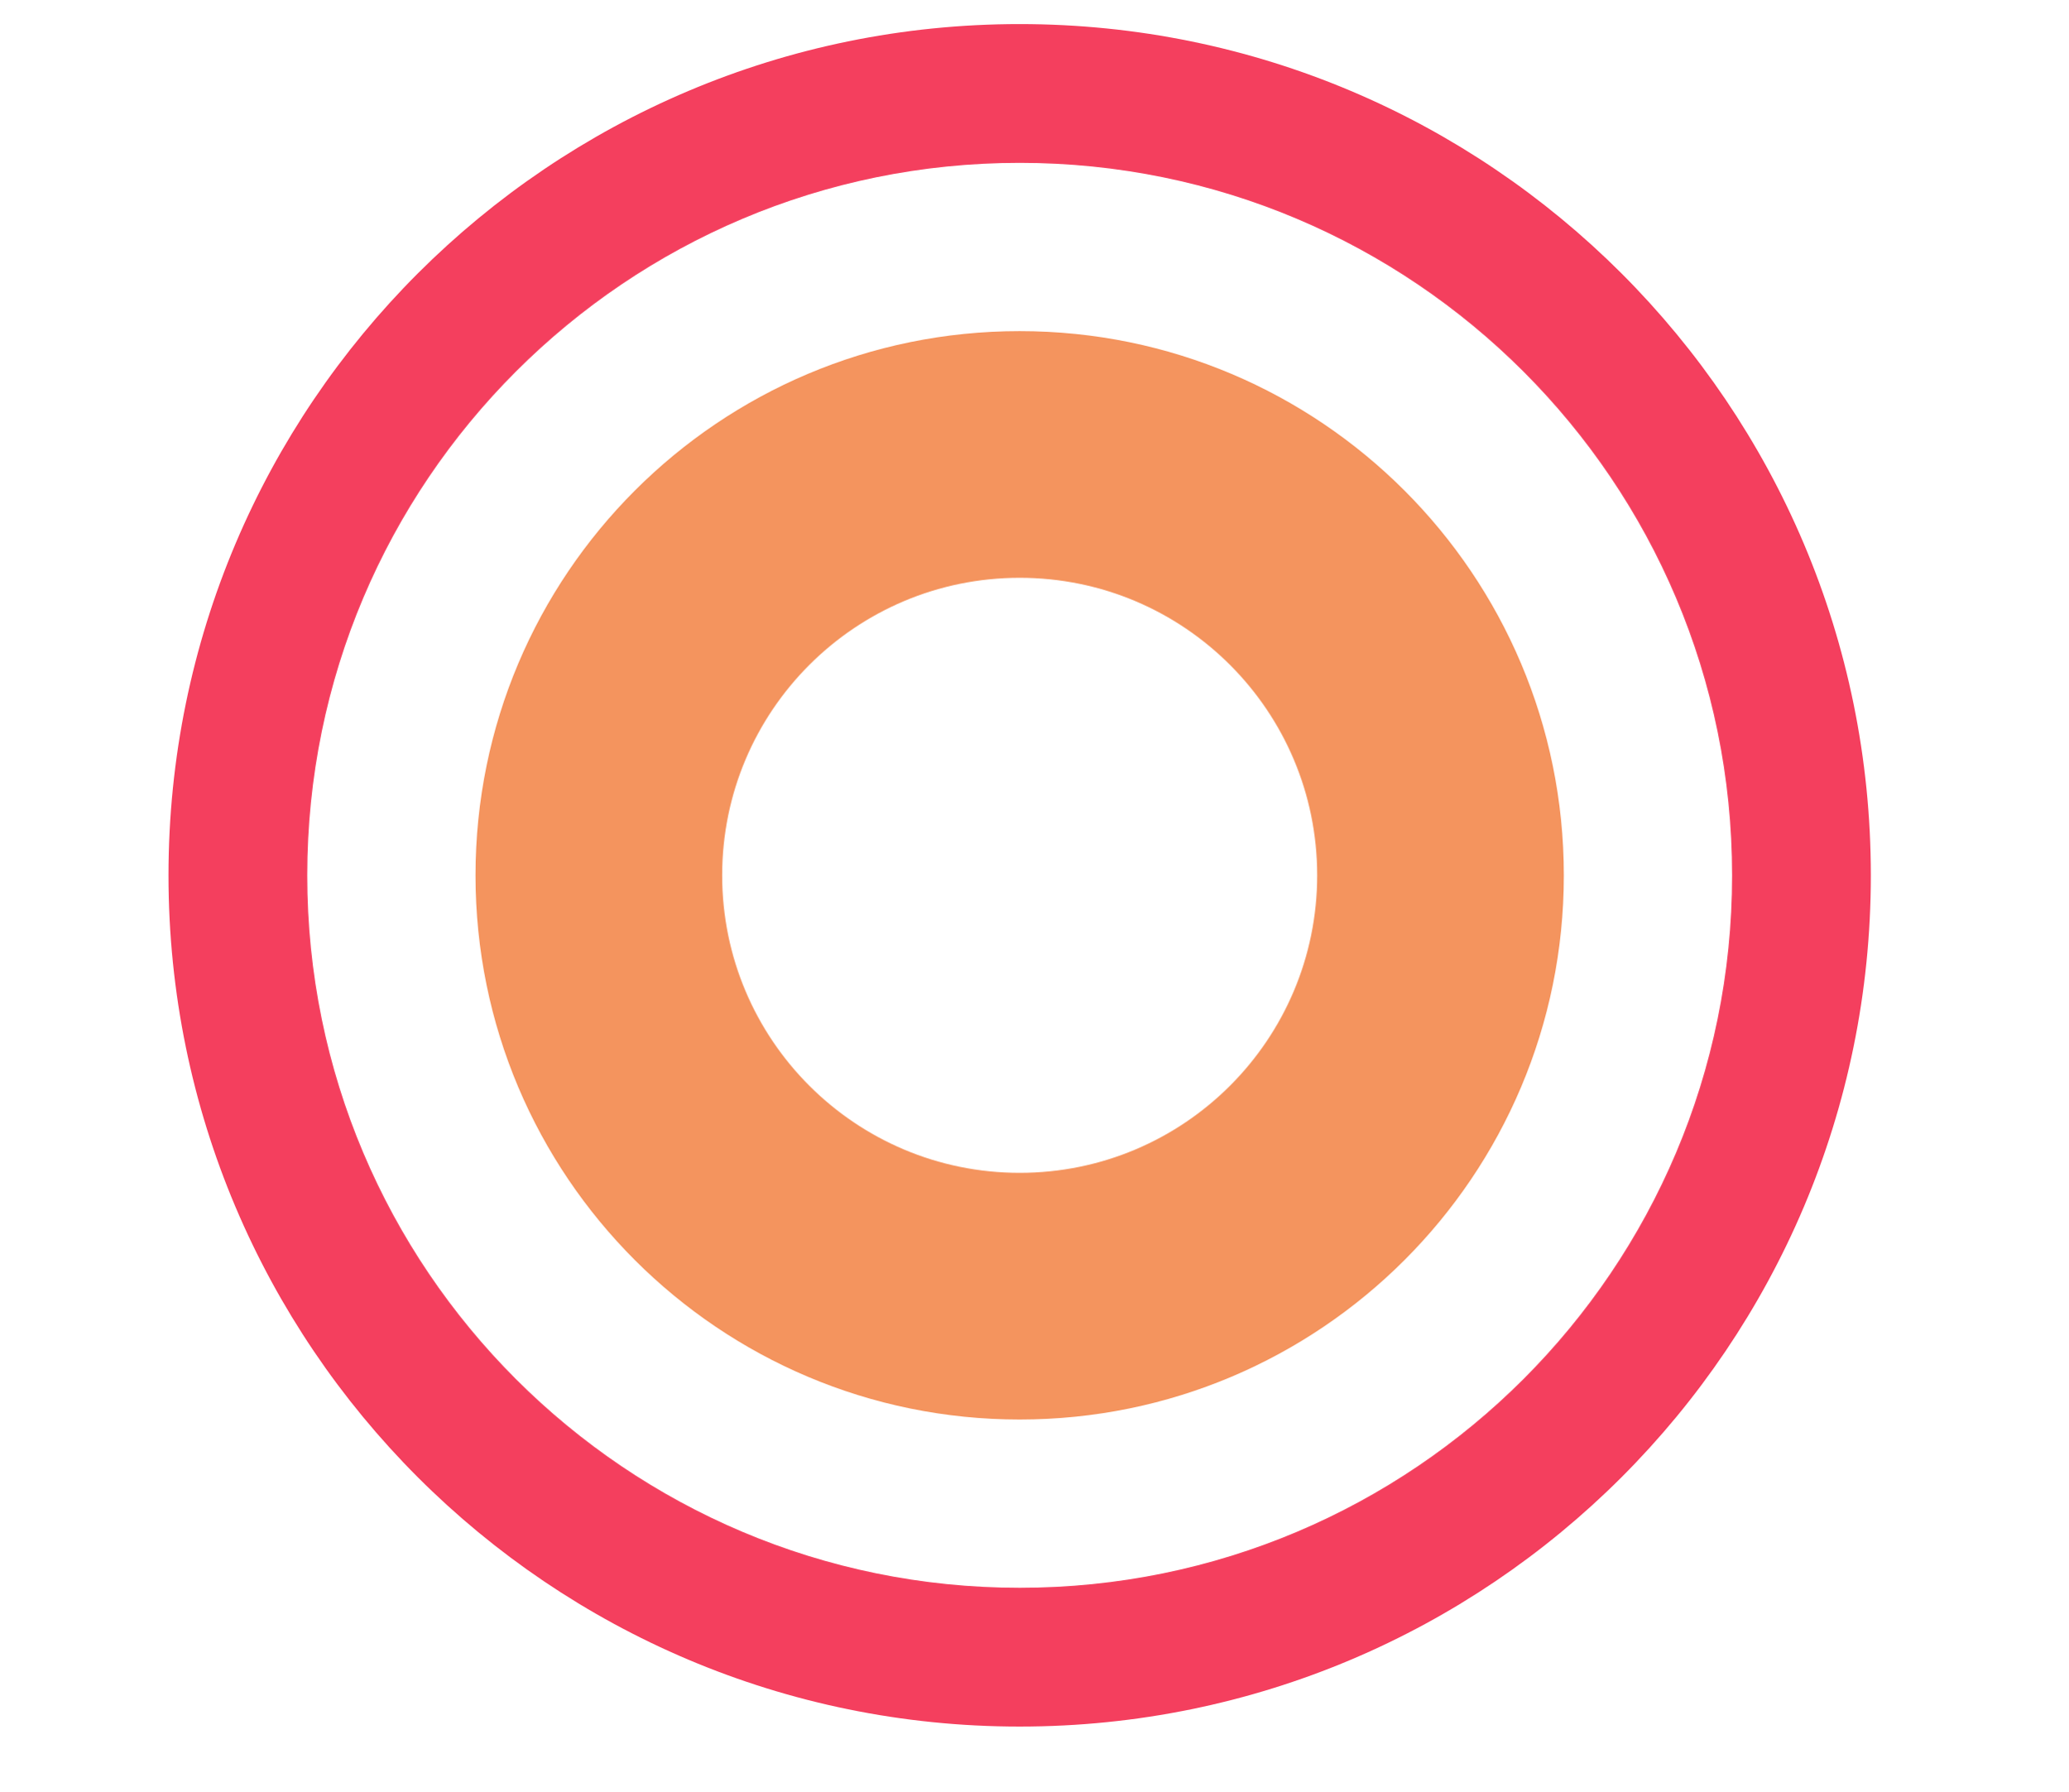
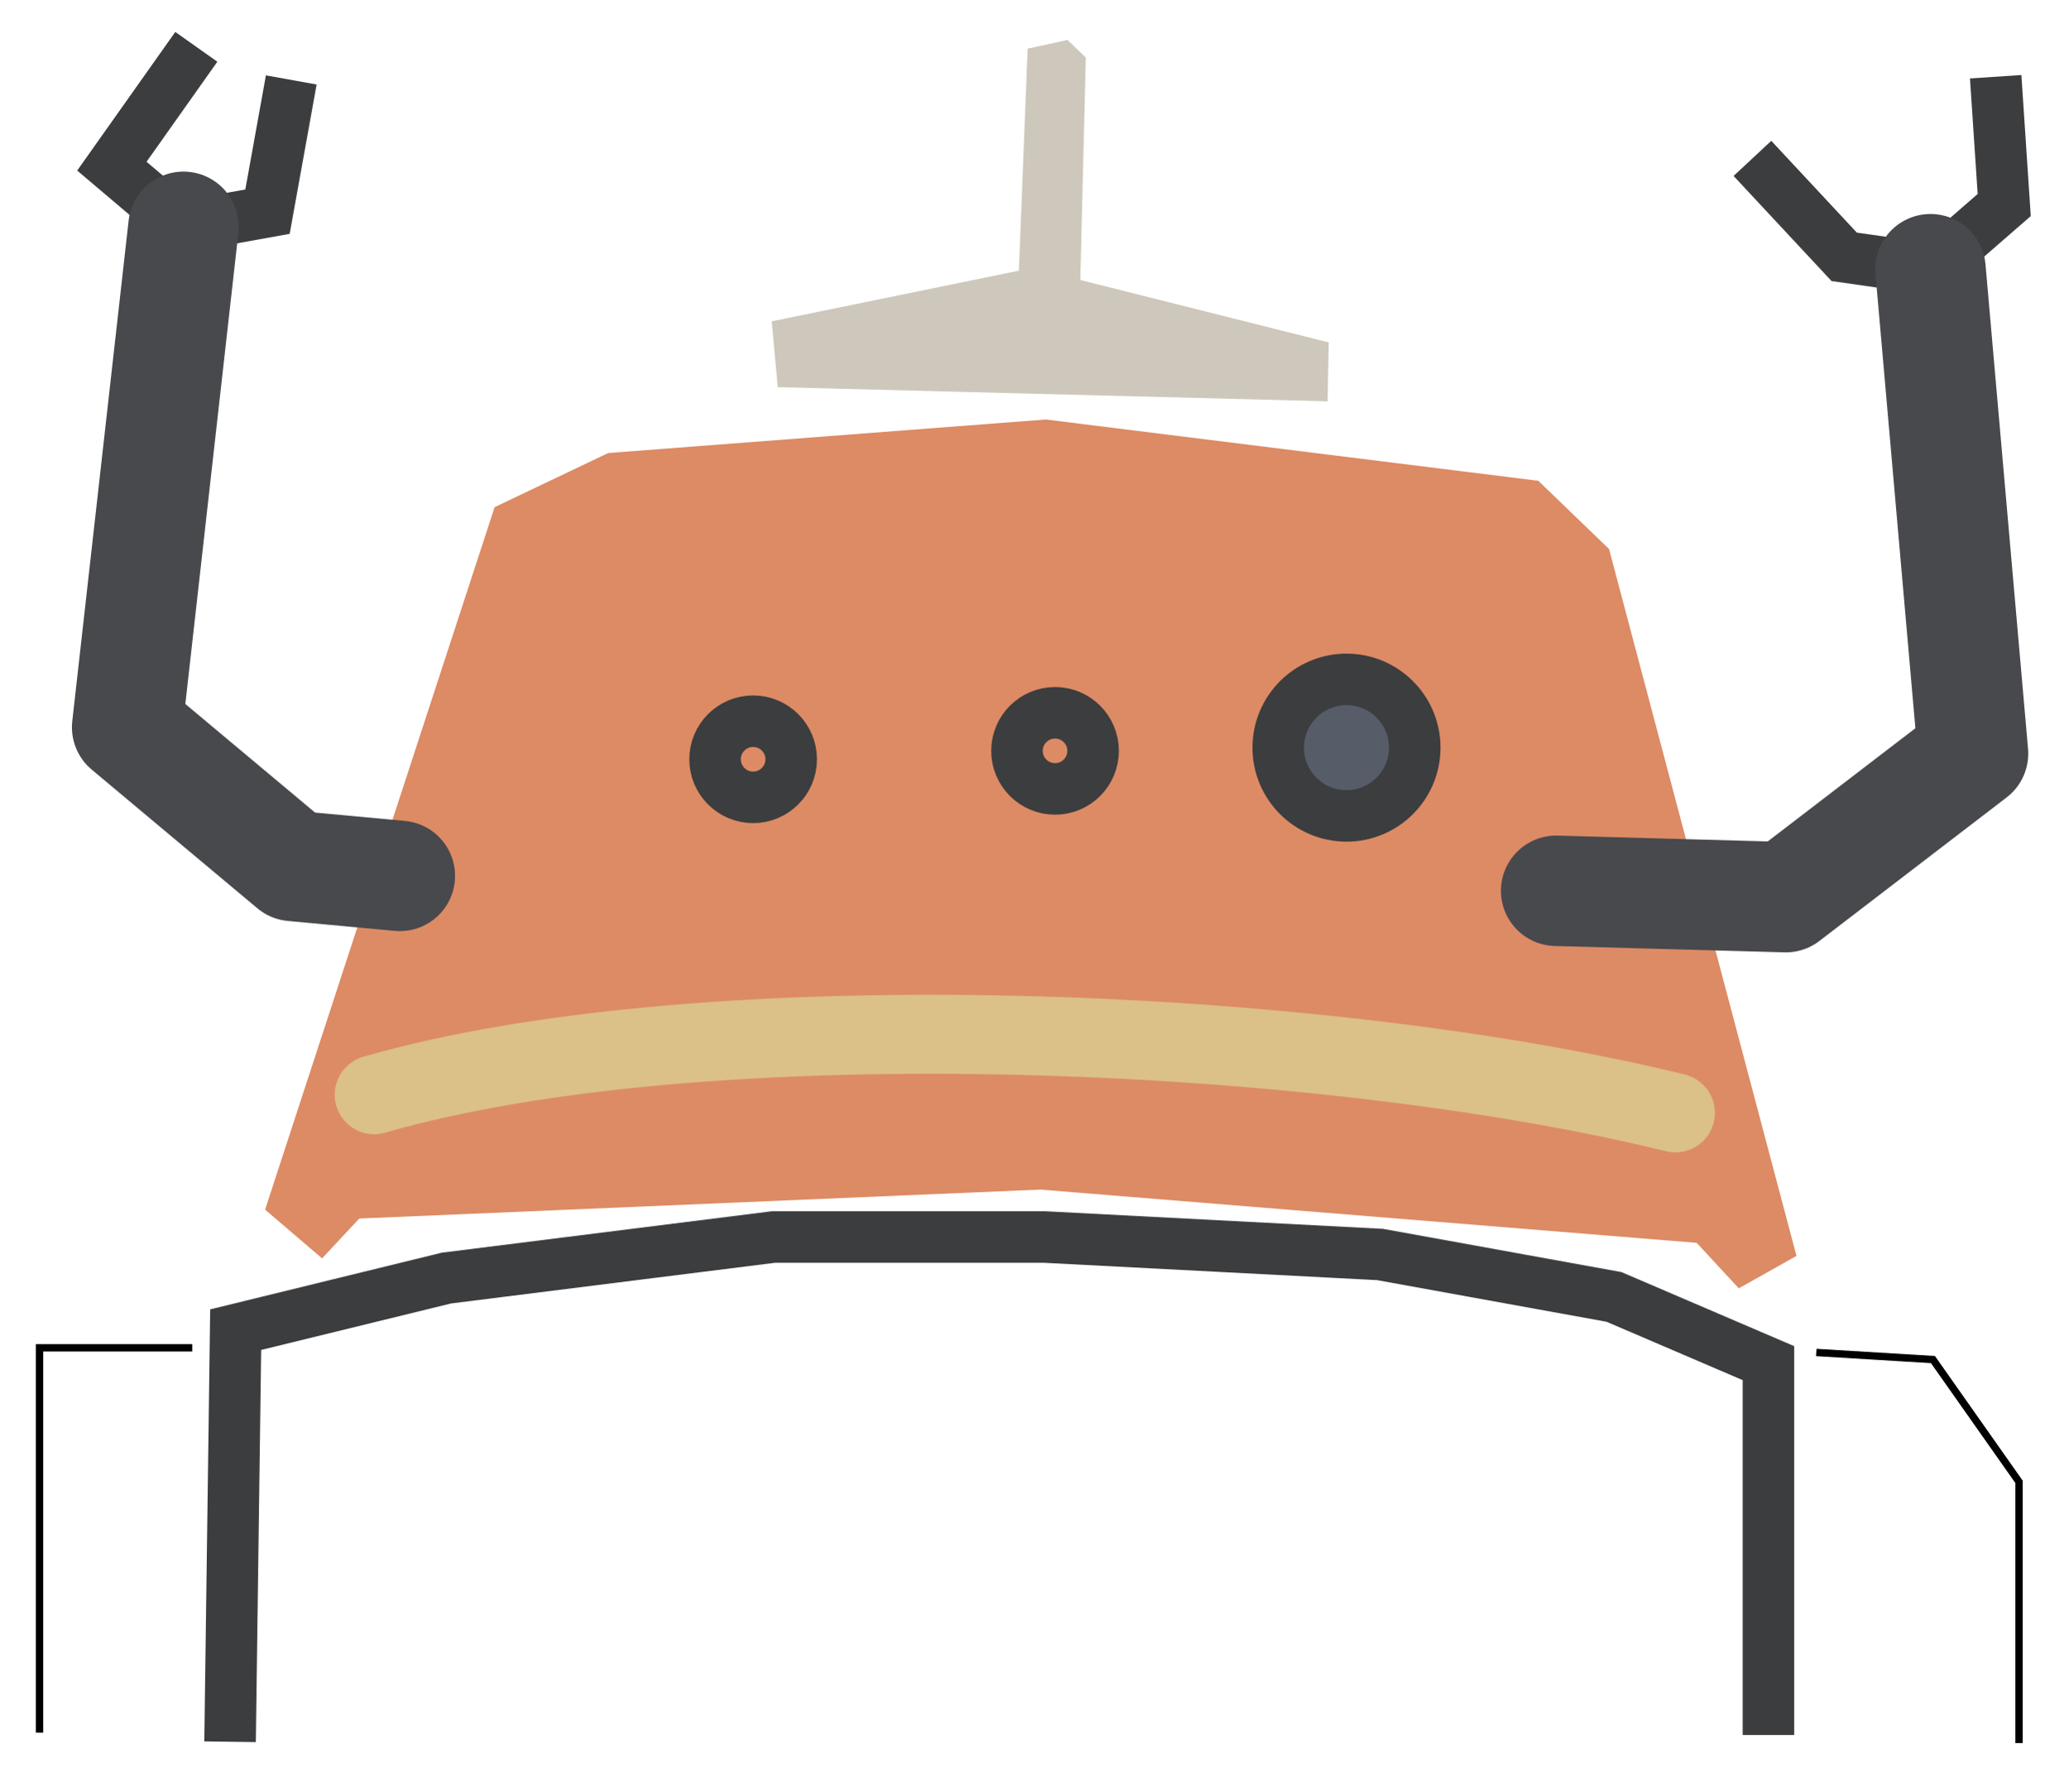
<svg xmlns="http://www.w3.org/2000/svg" viewBox="0 0 261.76 226.69" version="1.1" id="svg6">
  <defs id="defs10" />
-   <path id="path926" style="fill:#f43f5e;fill-rule:evenodd;stroke-width:84.074;stroke-linejoin:round;stop-color:#000000" d="M 129.057 3.047 A 107.732 107.732 0 0 0 21.324 110.777 A 107.732 107.732 0 0 0 129.057 218.51 A 107.732 107.732 0 0 0 236.787 110.777 A 107.732 107.732 0 0 0 129.057 3.047 z M 129.057 20.609 A 90.169 90.169 0 0 1 219.225 110.777 A 90.169 90.169 0 0 1 129.057 200.947 A 90.169 90.169 0 0 1 38.887 110.777 A 90.169 90.169 0 0 1 129.057 20.609 z " />
-   <path id="circle1090" style="fill:#f4945e;fill-rule:evenodd;stroke-width:53.749;stroke-linejoin:round;stop-color:#000000" d="M 129.057 41.904 A 68.874 68.874 0 0 0 60.182 110.777 A 68.874 68.874 0 0 0 129.057 179.652 A 68.874 68.874 0 0 0 197.93 110.777 A 68.874 68.874 0 0 0 129.057 41.904 z M 129.057 73.123 A 37.654 37.654 0 0 1 166.711 110.777 A 37.654 37.654 0 0 1 129.057 148.432 A 37.654 37.654 0 0 1 91.402 110.777 A 37.654 37.654 0 0 1 129.057 73.123 z " />
+   <path style="fill:#dd8b65;fill-opacity:1;stroke:none;stroke-width:4.659;stroke-linecap:butt;stroke-linejoin:miter;stroke-miterlimit:4;stroke-dasharray:none;stroke-opacity:1" d="m 33.548,153.089 29.05,-88.906 14.378,-6.852 55.385,-4.243 62.339,7.757 8.956,8.639 23.72,89.461 -7.305,4.104 -5.329,-5.757 -83.061,-6.739 -86.214,3.663 -4.702,5.043 z" id="path1198" />
+   <path style="font-variation-settings:normal;opacity:1;vector-effect:none;fill:none;fill-opacity:1;stroke:#3c3d3f;stroke-width:6.522;stroke-linecap:butt;stroke-linejoin:miter;stroke-miterlimit:4;stroke-dasharray:none;stroke-dashoffset:0;stroke-opacity:1;-inkscape-stroke:none;stop-color:#000000;stop-opacity:1" d="m 24.846,5.926 -10.688,15.103 9.064,7.675 10.633,-1.918 3.008,-16.671" id="path38927" />
+   <path style="font-variation-settings:normal;opacity:1;vector-effect:none;fill:none;fill-opacity:1;stroke:#47494d;stroke-width:13.976;stroke-linecap:round;stroke-linejoin:round;stroke-miterlimit:4;stroke-dasharray:none;stroke-dashoffset:0;stroke-opacity:1;-inkscape-stroke:none;stop-color:#000000;stop-opacity:1" d="M 50.606,110.85 37.063,109.595 16.092,92.041 23.222,28.704" id="path24809" />
+   <path style="fill:none;stroke:#3c3d3f;stroke-width:6.522;stroke-linecap:butt;stroke-linejoin:miter;stroke-miterlimit:4;stroke-dasharray:none;stroke-opacity:1" d="m 221.799,20.043 11.613,12.459 10.922,1.566 9.332,-8.121 -1.081,-16.235" id="path38929" />
+   <path style="fill:none;stroke:#47494d;stroke-width:13.976;stroke-linecap:round;stroke-linejoin:round;stroke-miterlimit:4;stroke-dasharray:none;stroke-opacity:1" d="m 196.956,112.736 29.065,0.805 23.699,-18.168 -5.385,-61.305" id="path24811" />
+   <circle style="font-variation-settings:normal;opacity:1;vector-effect:none;fill:none;fill-opacity:1;fill-rule:evenodd;stroke:#3c3d3f;stroke-width:6.522;stroke-linecap:butt;stroke-linejoin:miter;stroke-miterlimit:4;stroke-dasharray:none;stroke-dashoffset:0;stroke-opacity:1;-inkscape-stroke:none;stop-color:#000000;stop-opacity:1" id="path50235" cx="95.32" cy="96.091" r="4.818" />
+   <circle style="font-variation-settings:normal;vector-effect:none;fill:none;fill-opacity:1;fill-rule:evenodd;stroke:#3c3d3f;stroke-width:6.522;stroke-linecap:butt;stroke-linejoin:miter;stroke-miterlimit:4;stroke-dasharray:none;stroke-dashoffset:0;stroke-opacity:1;-inkscape-stroke:none;stop-color:#000000" id="path50235-7" cx="133.532" cy="95.026" r="4.818" />
+   <circle style="font-variation-settings:normal;opacity:1;vector-effect:none;fill:#565d69;fill-opacity:1;fill-rule:evenodd;stroke:#3c3d3f;stroke-width:6.522;stroke-linecap:butt;stroke-linejoin:miter;stroke-miterlimit:4;stroke-dasharray:none;stroke-dashoffset:0;stroke-opacity:1;-inkscape-stroke:none;stop-color:#000000;stop-opacity:1" id="path50368" cx="170.42" cy="94.619" r="8.638" />
+   <path style="fill:#cdc8bb;fill-opacity:1;stroke:none;stroke-width:0.932px;stroke-linecap:butt;stroke-linejoin:miter;stroke-opacity:1" d="M 168.028,50.788 98.431,48.995 97.676,40.663 128.955,34.252 l 1.109,-28.094 5.047,-1.103 2.315,2.227 -0.695,28.151 31.441,7.901 z" id="path55282" />
+   <path style="font-variation-settings:normal;opacity:1;vector-effect:none;fill:none;fill-opacity:1;stroke:#3c3d3f;stroke-width:6.522;stroke-linecap:butt;stroke-linejoin:miter;stroke-miterlimit:4;stroke-dasharray:none;stroke-dashoffset:0;stroke-opacity:1;-inkscape-stroke:none;stop-color:#000000;stop-opacity:1" d="m 29.117,220.429 0.71,-52.15 26.686,-6.531 41.394,-5.196 h 34.262 l 42.495,2.213 29.613,5.37 19.547,8.381 v 47.059" id="path85322" />
+   <path style="fill:none;stroke:#000000;stroke-width:0.932px;stroke-linecap:butt;stroke-linejoin:miter;stroke-opacity:1" d="m 229.885,171.168 14.763,0.897 10.894,15.474 v 33.061" id="path85616" />
+   <path style="fill:none;stroke:#000000;stroke-width:0.932px;stroke-linecap:butt;stroke-linejoin:miter;stroke-opacity:1" d="M 24.333,170.576 H 5.003 v 48.706" id="path85618" />
+   <path style="fill:none;stroke:#dbc087;stroke-width:10;stroke-linecap:round;stroke-linejoin:miter;stroke-miterlimit:4;stroke-dasharray:none;stroke-opacity:1" d="m 47.361,138.546 c 41.667,-12.041 119.568,-8.792 164.686,2.296" id="path86388" />
</svg>
